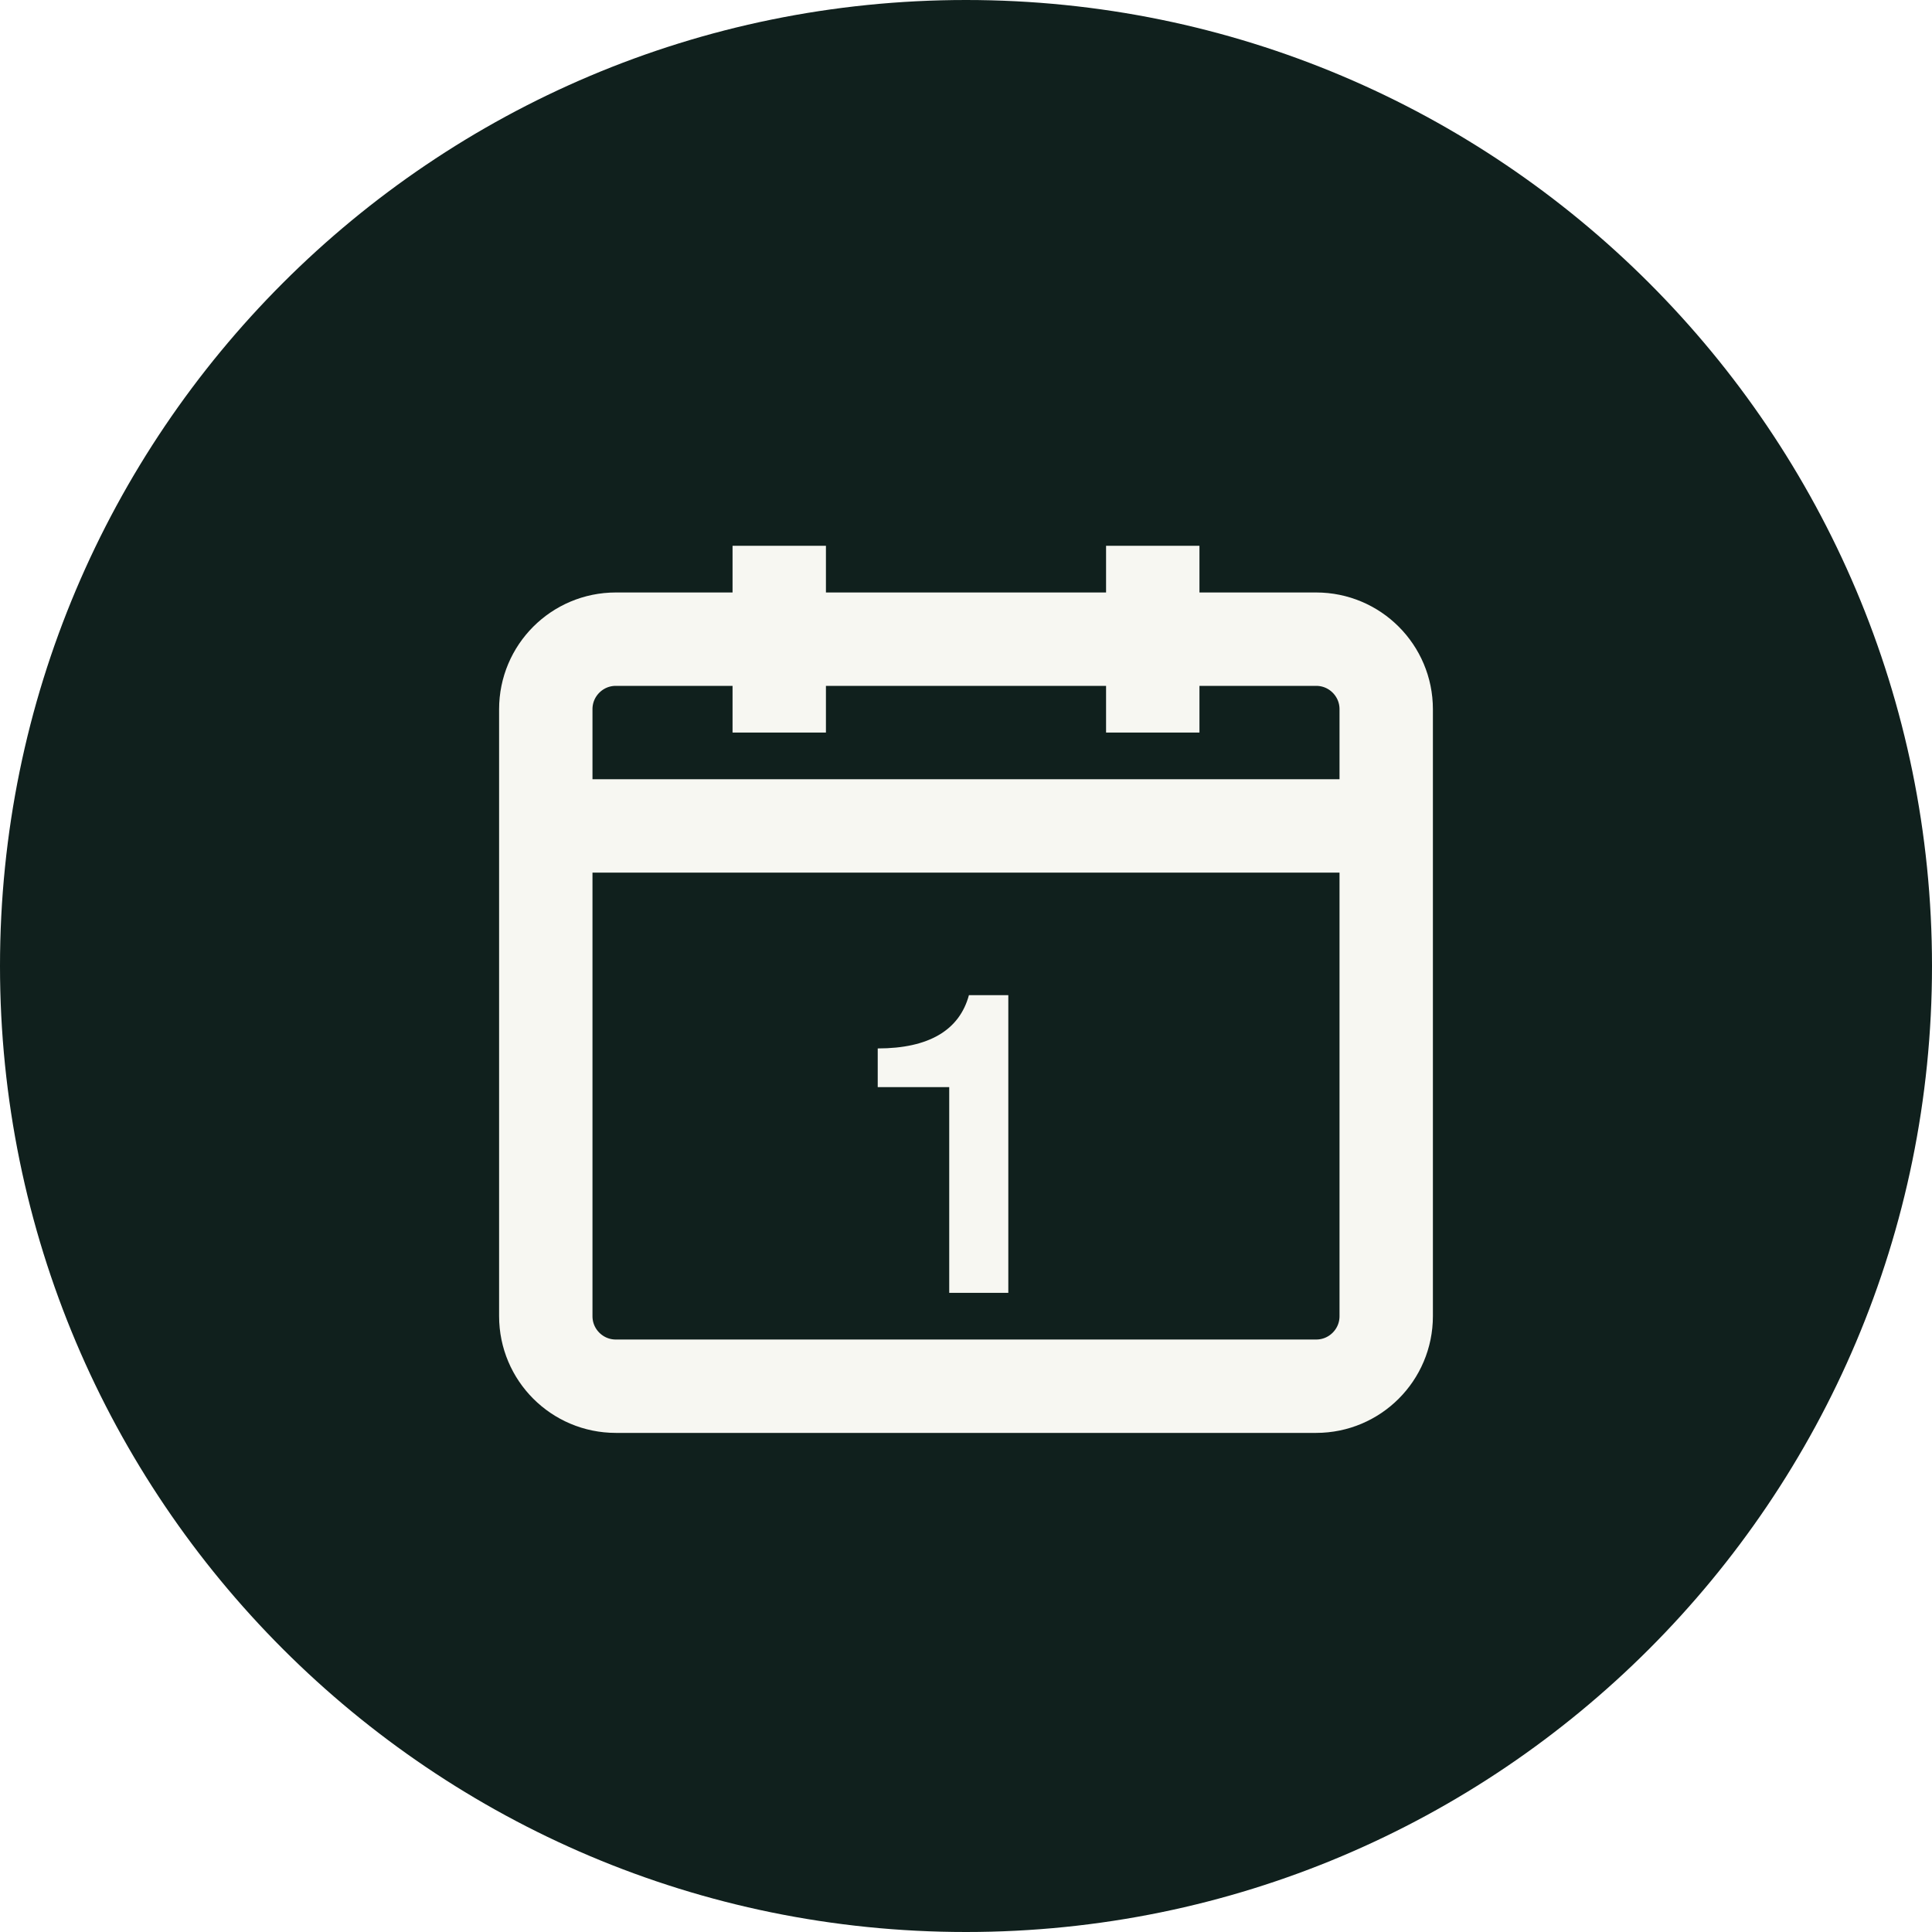
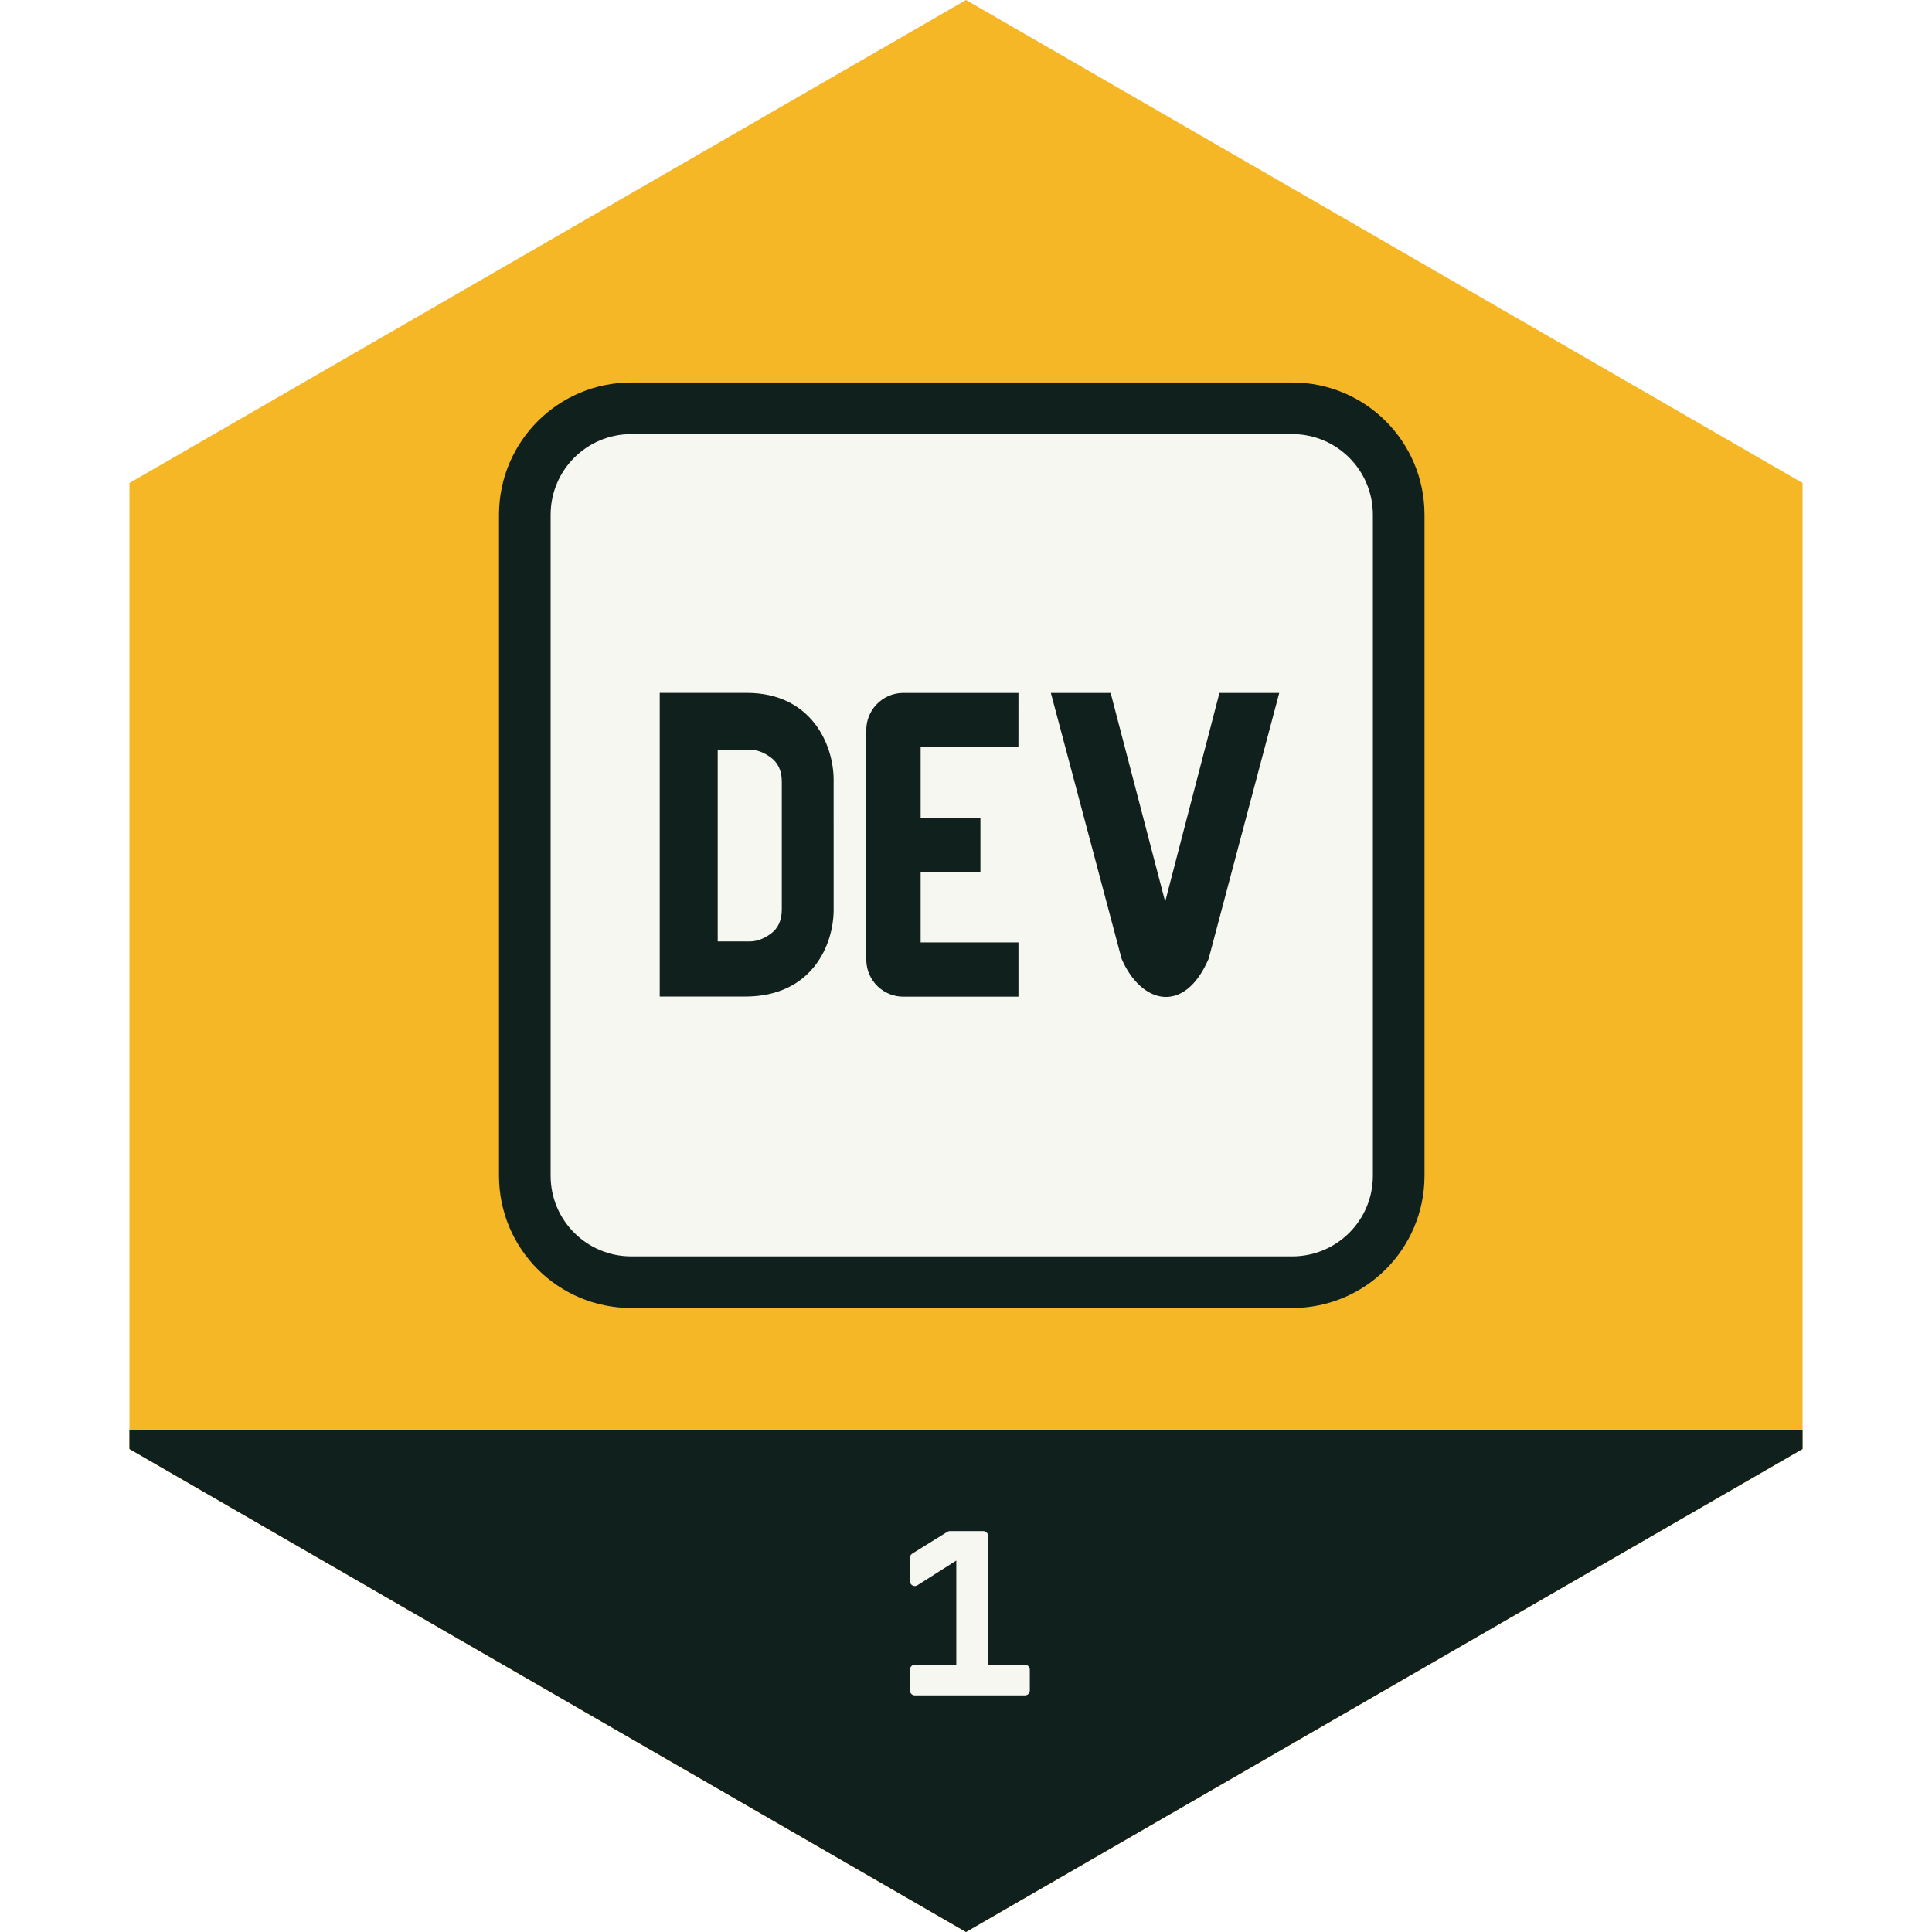
<svg xmlns="http://www.w3.org/2000/svg" viewBox="0 0 200 200" width="200" height="200">
-   <circle cx="100" cy="100" r="100" fill="#10201d" />
-   <svg x="42" y="42" width="116" height="116" viewBox="0 0 24 24" color="#f7f7f2" fill="none" stroke="currentColor" stroke-width="2">
-     <rect x="3" y="5" width="18" height="16" rx="1.5" />
-     <path d="M3 9h18M8 3v4M16 3v4" />
-     <text x="12" y="19" text-anchor="middle" font-size="9" font-weight="800" font-family="Barlow Semi Condensed, Helvetica, Arial, sans-serif" fill="currentColor" stroke="none">1</text>
-   </svg>
+   <path d="M100 0 L186.6 50 L186.6 150 L100 200 L13.4 150 L13.4 50 Z" fill="#f5b726" />
+   <path d="M13.4 148 L186.6 148 L186.6 150 L100 200 L13.4 150 Z" fill="#10201d" />
+   <g transform="translate(57.00 38.86) scale(0.19)">
+     <path d="M120.12 208.29c-3.88-2.9-7.77-4.35-11.65-4.35H91.03v104.47h17.45c3.88 0 7.77-1.45 11.65-4.35 3.88-2.9 5.82-7.25 5.82-13.06v-69.65c-.01-5.8-1.96-10.16-5.83-13.06zM404.1 32H43.9C19.7 32 .06 51.59 0 75.8v360.4C.06 460.41 19.7 480 43.9 480h360.2c24.21 0 43.84-19.59 43.9-43.8V75.8c-.06-24.21-19.7-43.8-43.9-43.8zM154.2 291.19c0 18.81-11.61 47.31-48.36 47.25h-46.4V172.98h47.38c35.44 0 47.36 28.46 47.37 47.28l.01 70.93zm100.68-88.66H201.6v38.42h32.57v29.57H201.6v38.41h53.29v29.57h-62.18c-11.16.29-20.44-8.53-20.72-19.69V193.7c-.27-11.15 8.56-20.41 19.71-20.69h63.19l-.01 29.52zm103.64 115.29c-13.2 30.75-36.85 24.63-47.44 0l-38.53-144.8h32.57l29.71 113.72 29.57-113.72h32.58l-38.46 144.8z" fill="none" stroke="#10201d" stroke-width="56.26" stroke-linejoin="round" />
+     <rect x="0" y="32" width="448" height="448" rx="44" fill="#10201d" />
+     <path d="M120.12 208.29c-3.88-2.9-7.77-4.35-11.65-4.35H91.03v104.47h17.45c3.88 0 7.77-1.45 11.65-4.35 3.88-2.9 5.82-7.25 5.82-13.06v-69.65c-.01-5.8-1.96-10.16-5.83-13.06zM404.1 32H43.9C19.7 32 .06 51.59 0 75.8v360.4C.06 460.41 19.7 480 43.9 480h360.2c24.21 0 43.84-19.59 43.9-43.8V75.8c-.06-24.21-19.7-43.8-43.9-43.8zM154.2 291.19c0 18.81-11.61 47.31-48.36 47.25h-46.4V172.98h47.38c35.44 0 47.36 28.46 47.37 47.28l.01 70.93zm100.68-88.66H201.6v38.42h32.57v29.57H201.6v38.41h53.29v29.57h-62.18c-11.16.29-20.44-8.53-20.72-19.69V193.7c-.27-11.15 8.56-20.41 19.71-20.69h63.19l-.01 29.52zm103.64 115.29c-13.2 30.75-36.85 24.63-47.44 0l-38.53-144.8h32.57l29.71 113.72 29.57-113.72h32.58l-38.46 144.8z" fill="#f7f7f2" />
+   </g>
+   <g transform="translate(100 167)" fill="#f7f7f2" stroke="#f7f7f2" stroke-linejoin="round">
+     <path d="M-83.0 -400.0L89.0 -400.0L89.0 292.0L305.0 292.0L305.0 400.0L-265.0 400.0L-265.0 292.0L-25.0 292.0L-25.0 -356.0L4.0 -337.0L-265.0 -166.0L-265.0 -287.0L-83.0 -400.0Z" transform="translate(0.00 0) scale(0.02)" stroke-width="50.53" />
+   </g>
</svg>
